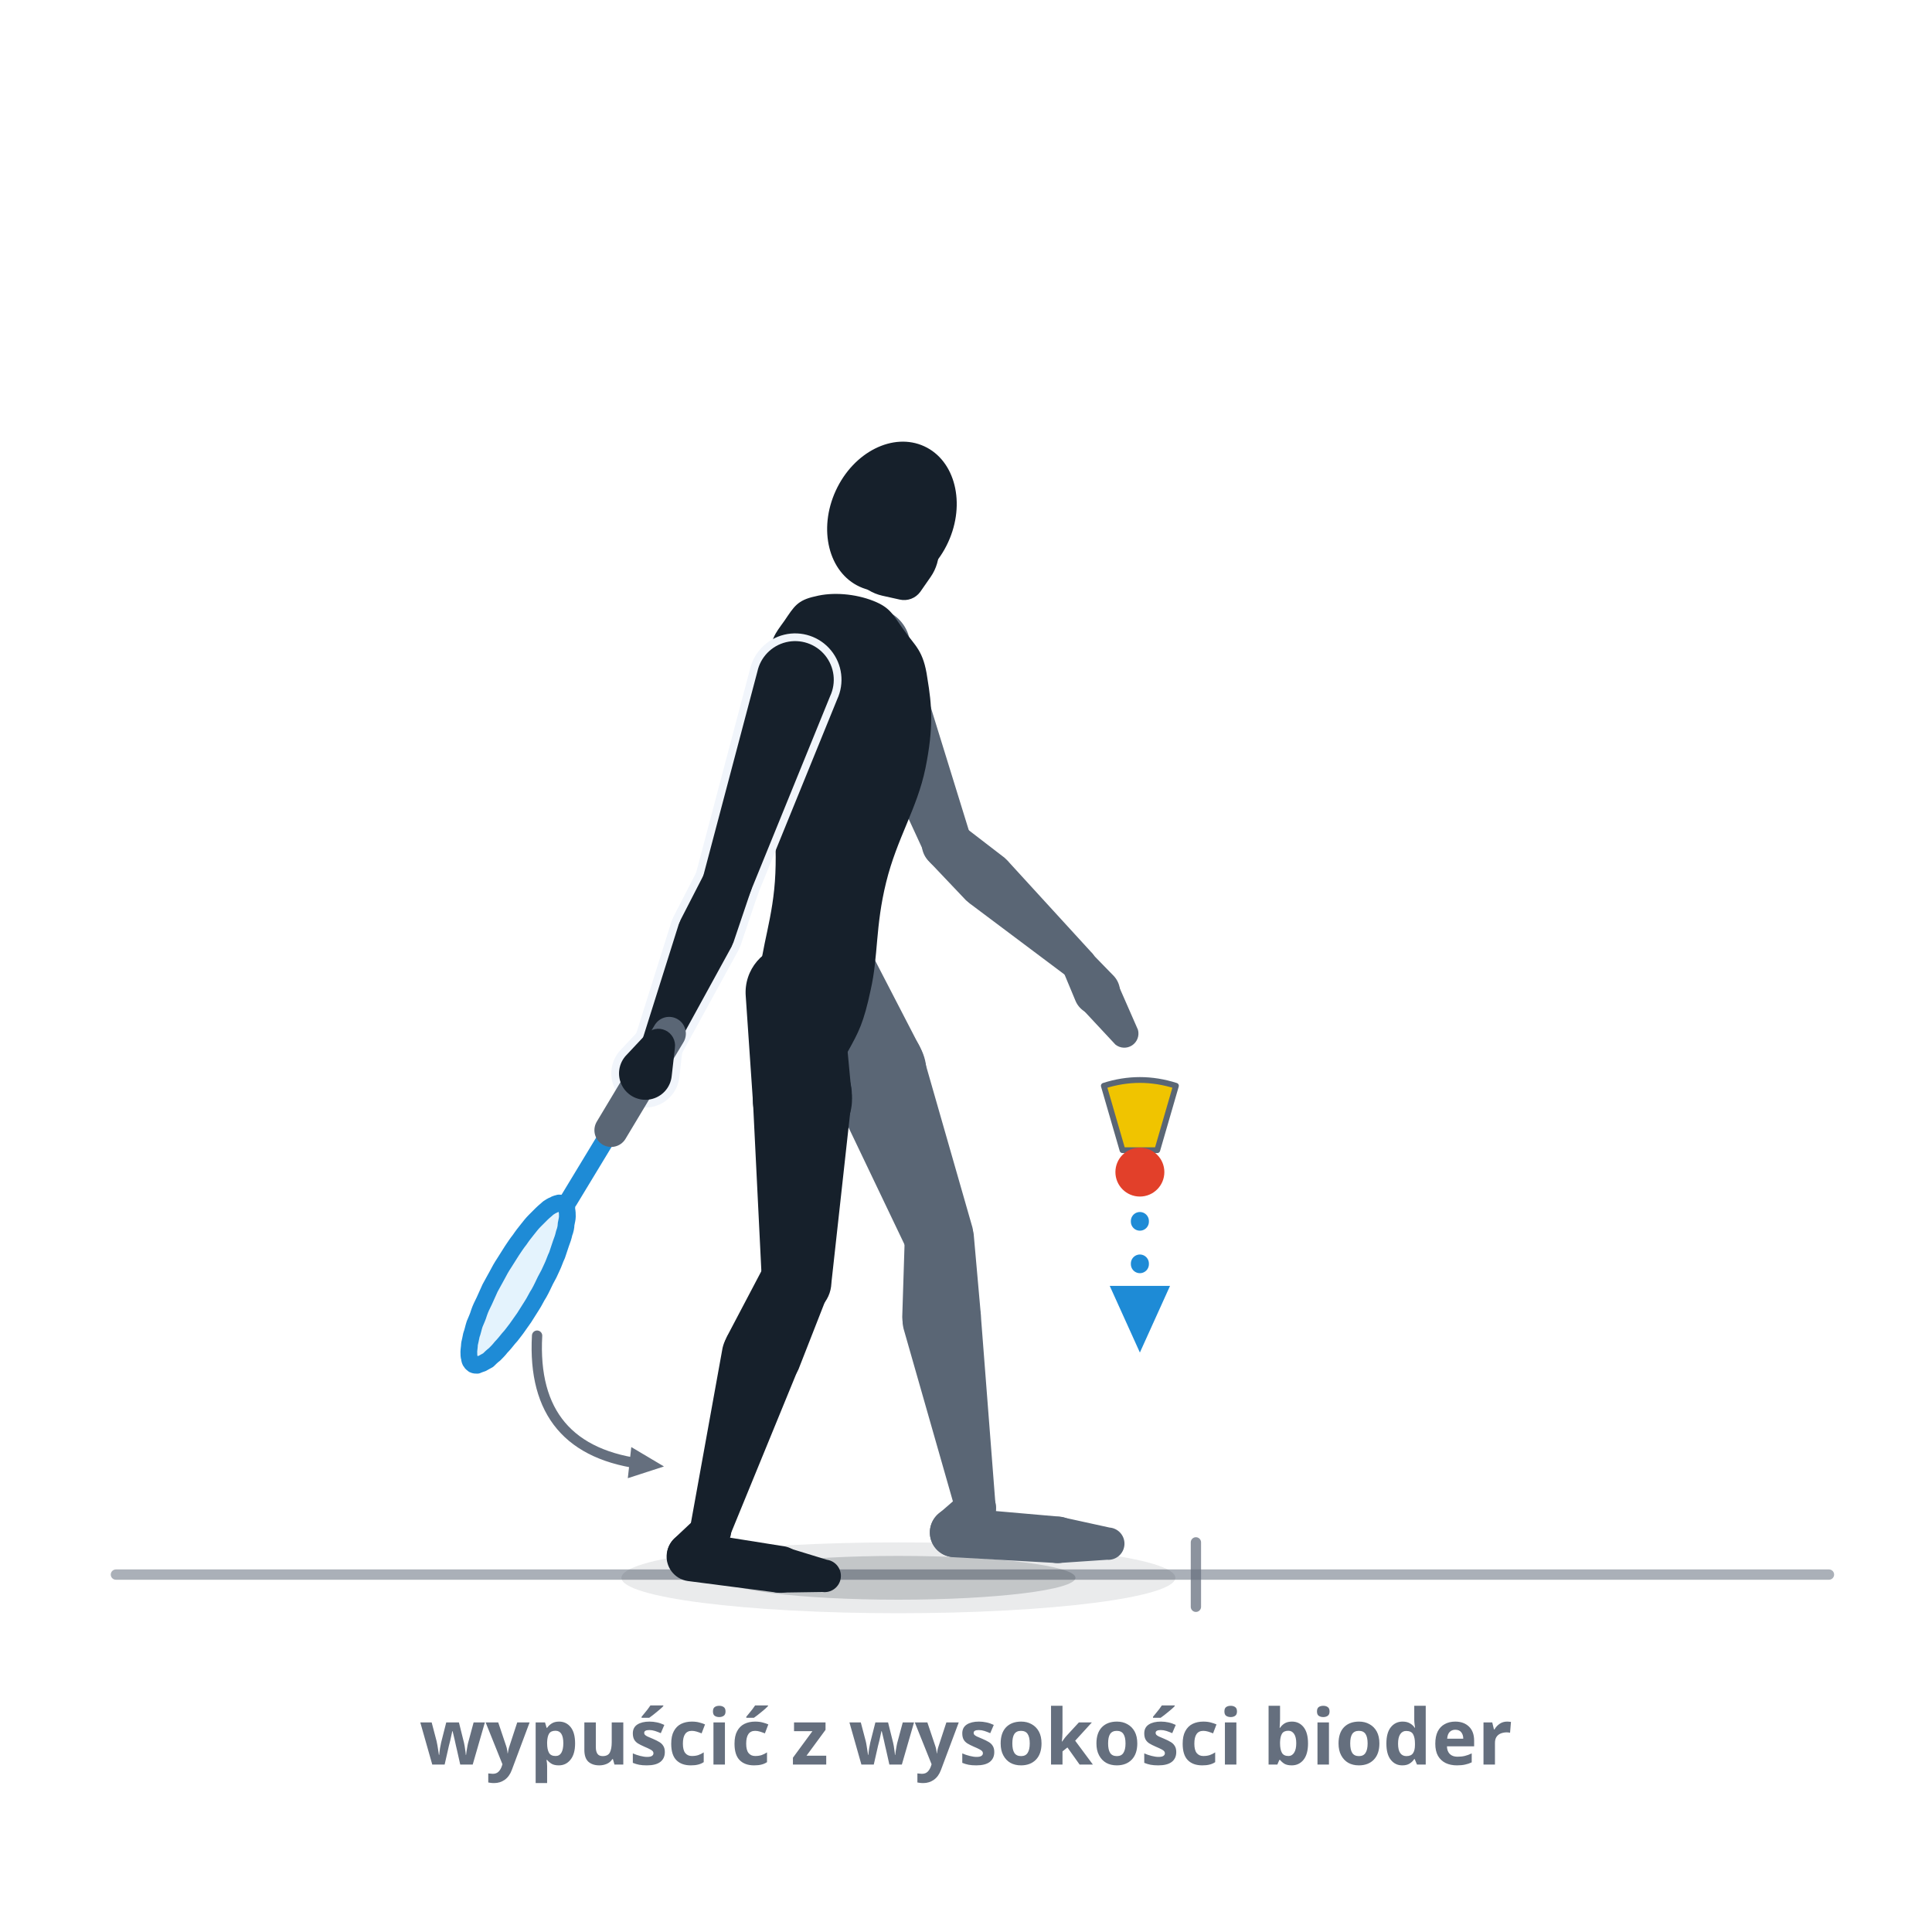
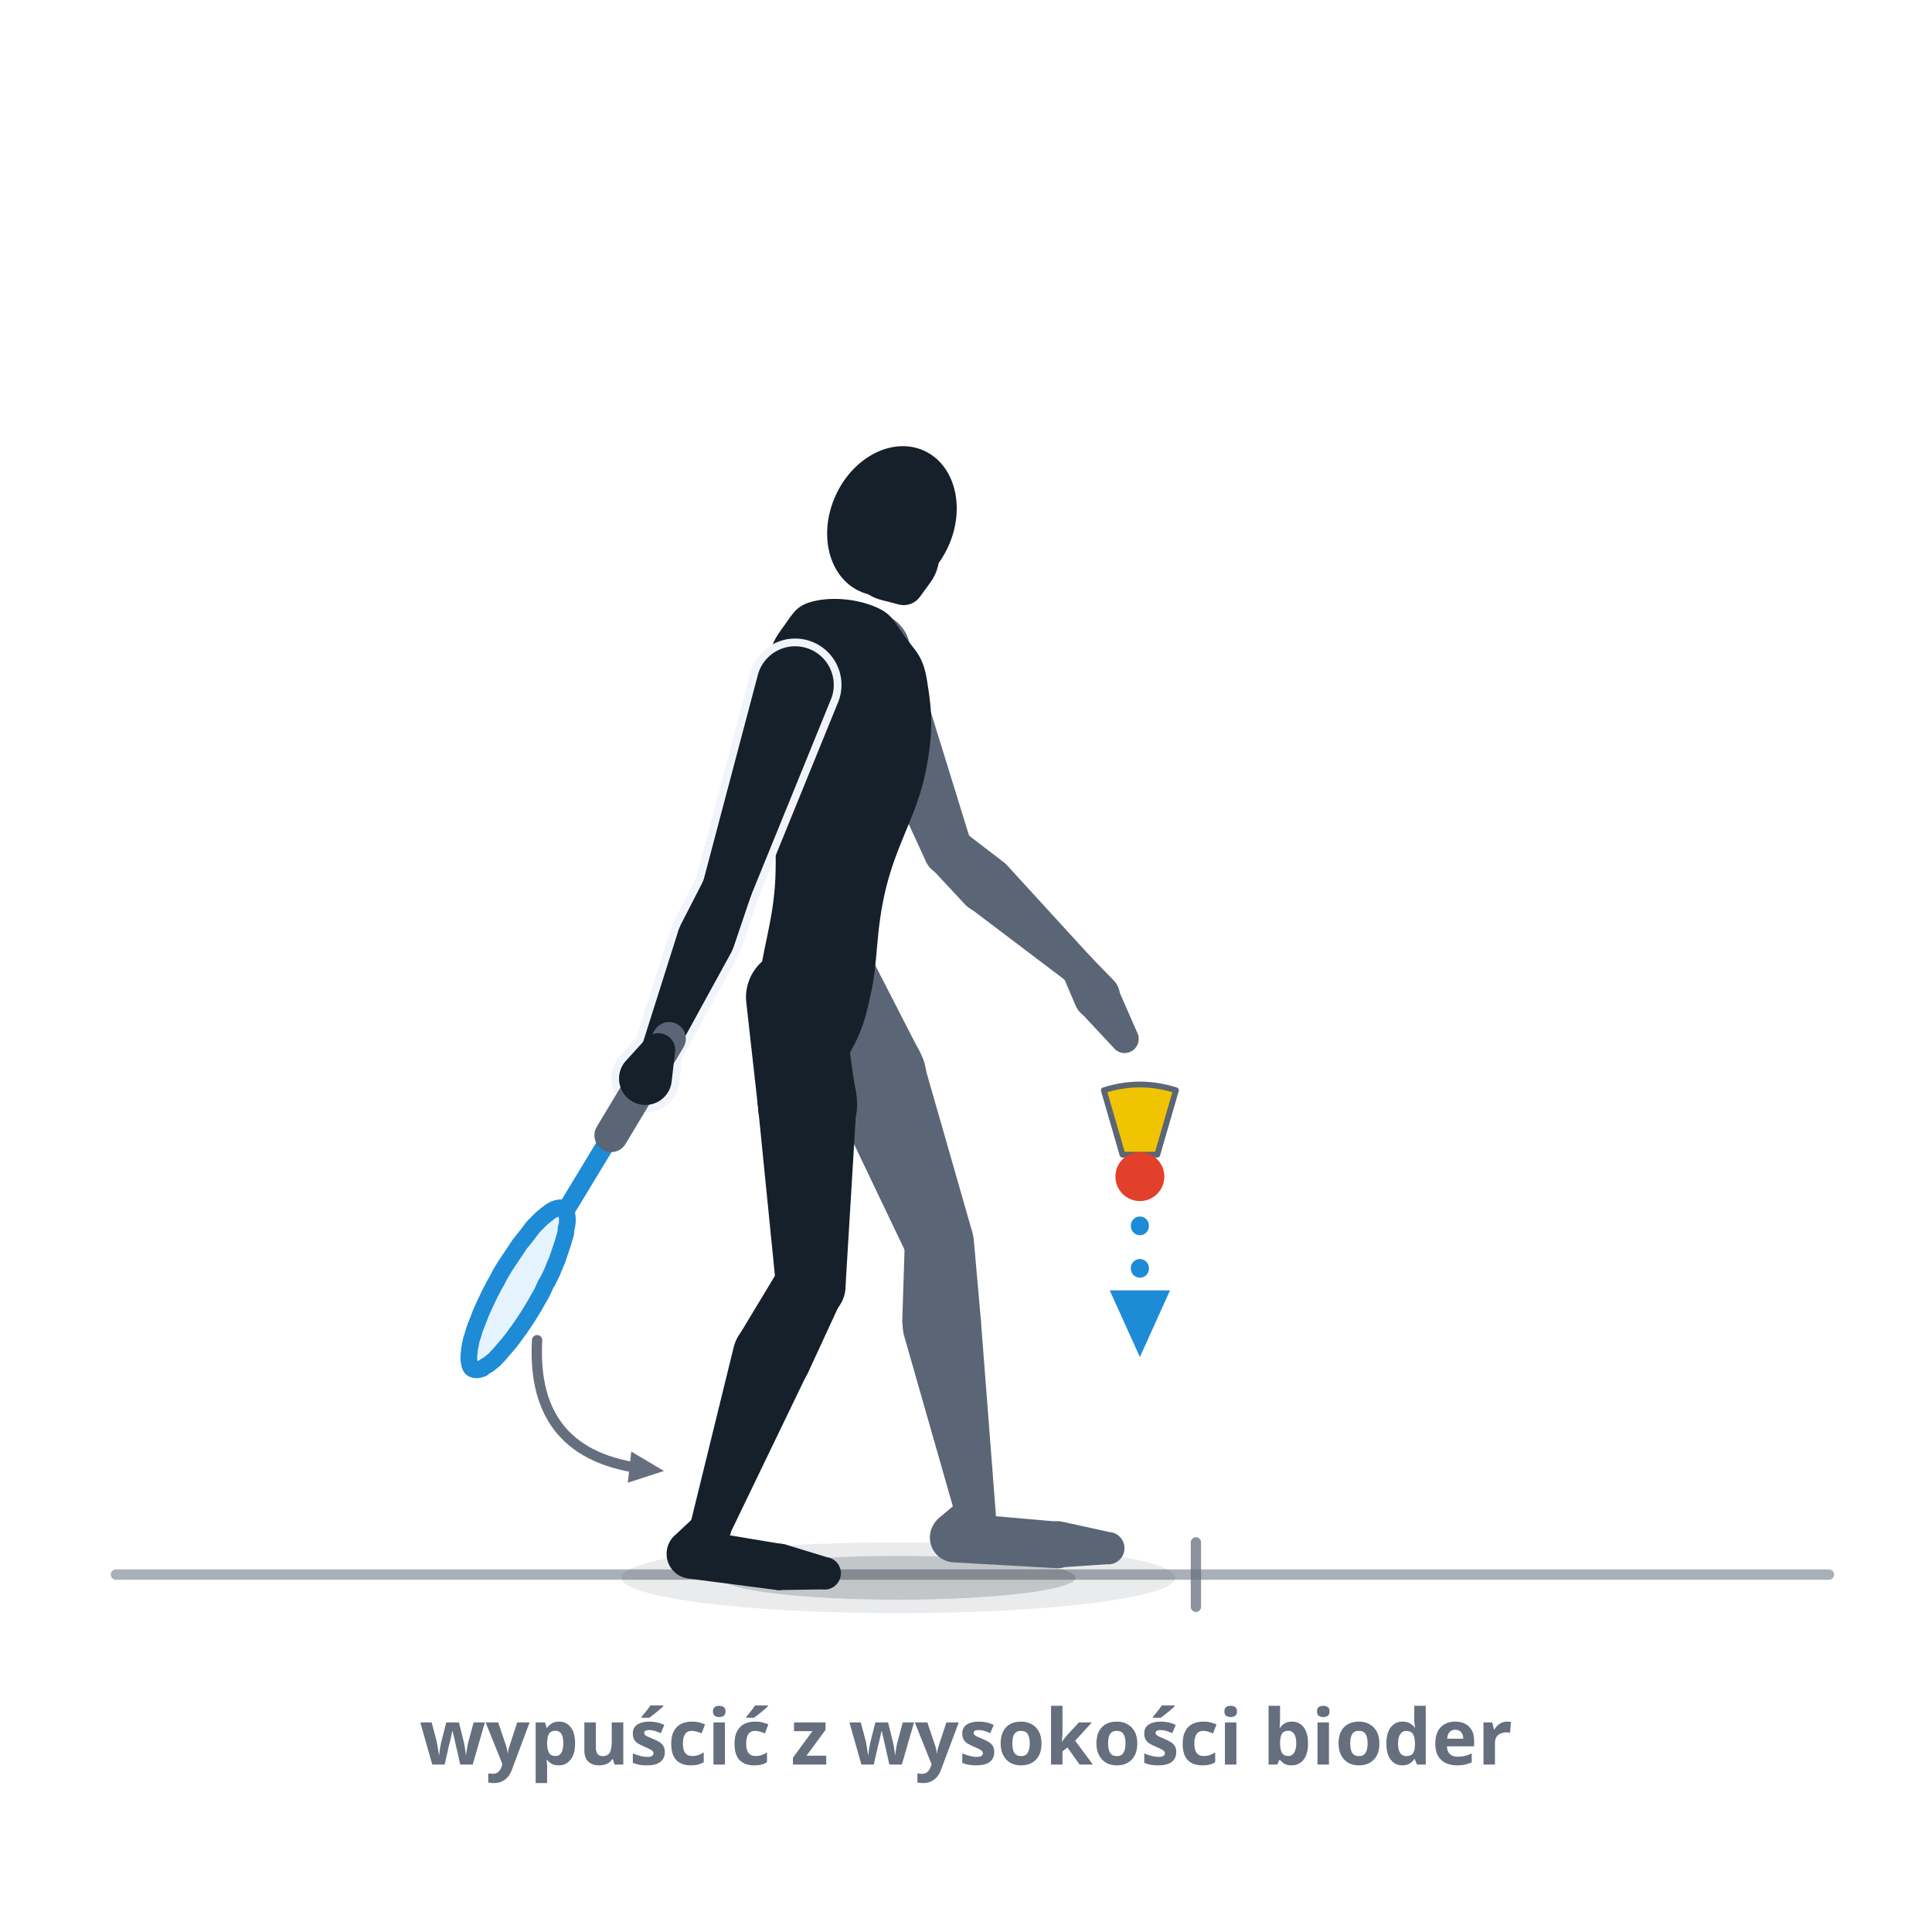
<svg xmlns="http://www.w3.org/2000/svg" viewBox="0 0 300 300" role="img" data-quelle="figuren" aria-label="Serwis, obraz 1: widok z boku, ciężar na tylnej stopie. Wolna ręka właśnie wypuściła speedera na wysokości bioder przed ciałem; spada główką w dół. Ramię uderzające zwisa luźno z tyłu i w dół, rakieta za nogą. Zakrzywiona strzałka pokazuje nadchodzący zamach od dołu do przodu; obie stopy są za linią serwisową.">
  <style>
    .s-k{fill:var(--tinte,#16202b)}
    .s-f{fill:var(--tinte-2,#5a6675)}
    .s-x{fill:var(--flaeche-2,#f1f5fb);stroke:var(--flaeche-2,#f1f5fb);stroke-width:2.4;stroke-linejoin:round}
    .s-rf{fill:var(--primaer,#38a4f1);opacity:.14}
    .s-rr{fill:none;stroke:var(--primaer-dunkel,#1e8bd6);stroke-width:2.6;stroke-linejoin:round}
    .s-rh{fill:none;stroke:var(--primaer-dunkel,#1e8bd6);stroke-width:2.1;stroke-linecap:round;stroke-linejoin:round}
    .s-rsch{fill:none;stroke:var(--primaer-dunkel,#1e8bd6);stroke-width:2.8;stroke-linecap:round}
    .s-rg{fill:none;stroke:var(--tinte-2,#5a6675);stroke-width:5.2;stroke-linecap:round}
    .s-korb{fill:var(--speeder-korb,#f0c400);stroke:var(--tinte-2,#5a6675);stroke-width:.9;stroke-linejoin:round}
    .s-kappe{fill:var(--speeder-kappe,#e2402a)}
    .s-sch{fill:var(--schatten-boden,#16202b2e)}
    .s-schw{fill:var(--schatten-boden,#16202b2e);opacity:.5}
    .s-bahn{fill:none;stroke:var(--primaer-dunkel,#1e8bd6);stroke-width:2.8;stroke-dasharray:.1 6.5;stroke-linecap:round}
    .s-bahnz{fill:none;stroke:var(--tinte-3,#656f7e);stroke-width:1.6;stroke-linecap:round}
    .s-mk{fill:var(--primaer-dunkel,#1e8bd6)}
    .s-mkg{fill:var(--tinte-3,#656f7e)}
    .s-linie{fill:none;stroke:var(--tinte-3,#656f7e);stroke-width:1.6;opacity:.75;stroke-linecap:round}
    .s-boden{fill:none;stroke:var(--tinte-3,#656f7e);stroke-width:1.6;opacity:.55;stroke-linecap:round}
    .st{fill:var(--tinte-3,#656f7e);font:600 12px/1 system-ui,sans-serif;text-anchor:middle}
  </style>
  <defs>
    <marker id="p005" viewBox="0 0 10 10" markerWidth="4.4" markerHeight="4.4" refX="5" refY="5" orient="auto">
      <path d="M1,1.2 L9.4,5 L1,8.8 Z" class="s-mk" />
    </marker>
    <marker id="q005" viewBox="0 0 10 10" markerWidth="4" markerHeight="4" refX="5" refY="5" orient="auto">
      <path d="M1,1.2 L9.4,5 L1,8.8 Z" class="s-mkg" />
    </marker>
  </defs>
  <path class="s-boden" d="M18,244.5L284,244.5" />
  <path class="s-linie" d="M185.7,239.5L185.7,249.5" />
  <ellipse class="s-schw" cx="139.5" cy="245" rx="43" ry="5.5" />
  <ellipse class="s-sch" cx="139.5" cy="245" rx="27.5" ry="3.4" />
-   <path class="s-bahnz" d="M83.4,207.4 Q 82.4,225.4 100.3,227.4" marker-end="url(#q005)" />
+   <path class="s-bahnz" d="M83.4,208.1 Q 82.4,226.1 100.3,228.1" marker-end="url(#q005)" />
  <g class="s-f">
-     <path d="M122,154.8L129.1,169.5A7.7,7.7 0 1 0 142.9,162.7L135.4,148.2A7.4,7.4 0 0 0 122,154.8Z" />
-     <path d="M129.1,169.5L141,194.4A5.4,5.4 0 0 0 151,190.6L143.4,164.1A7.7,7.7 0 1 0 129.1,169.5Z" />
-     <path d="M140.5,191.9L140.1,204.5A6.1,6.1 0 1 0 152.3,204.1L151.2,191.7A5.4,5.4 0 0 0 140.5,191.9Z" />
-     <path d="M140.3,206.3L148.5,235A3.1,3.1 0 0 0 154.6,233.9L152.3,204.2A6.1,6.1 0 1 0 140.3,206.3Z" />
-     <path d="M149.5,231.8L145.7,235.1A3.8,3.8 0 1 0 151.4,240L154.1,235.9A3.1,3.1 0 0 0 149.5,231.8Z" />
-     <path d="M148,241.8L164,242.7A3.6,3.6 0 0 0 164.5,235.5L148.5,234.1A3.8,3.8 0 1 0 148,241.8Z" />
-     <path d="M164.5,242.7L171.9,242.2A2.5,2.5 0 0 0 172.3,237.2L165,235.6A3.6,3.6 0 1 0 164.5,242.7Z" />
+     <path d="M122,155.5L129.1,170.3A7.7,7.7 0 1 0 142.9,163.5L135.4,148.9A7.4,7.4 0 0 0 122,155.5Z" />
+     <path d="M129.1,170.3L141,195.2A5.4,5.4 0 0 0 151,191.4L143.4,164.9A7.7,7.7 0 1 0 129.1,170.3Z" />
+     <path d="M140.5,192.7L140.1,205.2A6.1,6.1 0 1 0 152.3,204.9L151.2,192.4A5.4,5.4 0 0 0 140.5,192.7Z" />
+     <path d="M140.3,207.1L148.5,235.8A3.1,3.1 0 0 0 154.6,234.7L152.3,204.9A6.1,6.1 0 1 0 140.3,207.1Z" />
+     <path d="M149.5,232.6L145.7,235.8A3.8,3.8 0 1 0 151.4,240.8L154.1,236.6A3.1,3.1 0 0 0 149.5,232.6Z" />
+     <path d="M148,242.6L164,243.5A3.6,3.6 0 0 0 164.5,236.3L148.5,234.9A3.8,3.8 0 1 0 148,242.6Z" />
+     <path d="M164.5,243.4L171.9,242.9A2.5,2.5 0 0 0 172.3,237.9L165,236.3A3.6,3.6 0 1 0 164.5,243.4Z" />
  </g>
  <g class="s-f">
-     <path d="M129.8,102.7L143.7,132.8A3.8,3.8 0 0 0 150.8,130.1L141,98.4A6,6 0 1 0 129.8,102.7Z" />
-     <path d="M144.4,133.9L150,139.8A4.4,4.4 0 1 0 156,133.2L149.5,128.2A3.8,3.8 0 0 0 144.4,133.9Z" />
-     <path d="M150.6,140.3L165.8,151.7A2.6,2.6 0 0 0 169.4,147.8L156.5,133.7A4.4,4.4 0 1 0 150.6,140.3Z" />
+     <path d="M129.8,103.4L143.7,133.6A3.8,3.8 0 0 0 150.8,130.8L141,99.1A6,6 0 1 0 129.8,103.4Z" />
+     <path d="M144.4,134.6L150,140.6A4.4,4.4 0 1 0 156,134L149.5,129A3.8,3.8 0 0 0 144.4,134.6Z" />
+     <path d="M150.6,141L165.8,152.5A2.6,2.6 0 0 0 169.4,148.6L156.5,134.5A4.4,4.4 0 1 0 150.6,141Z" />
  </g>
  <g class="s-f">
-     <path d="M165,150.6L167,155.4A3.6,3.6 0 1 0 172.9,151.5L169.3,147.8A2.6,2.6 0 0 0 165,150.6Z" />
-     <path d="M167.7,156.3L173.2,162.2A2.2,2.2 0 0 0 176.7,159.9L173.5,152.6A3.5,3.5 0 1 0 167.7,156.3Z" />
+     <path d="M165,151.4L167,156.1A3.6,3.6 0 1 0 172.9,152.2L169.3,148.5A2.6,2.6 0 0 0 165,151.4Z" />
+     <path d="M167.7,157.1L173.2,163A2.2,2.2 0 0 0 176.7,160.6L173.5,153.3A3.5,3.5 0 1 0 167.7,157.1Z" />
  </g>
  <g class="s-k">
-     <path d="M135.6,93.3C138.4,94.4 138.7,95.6 140.4,97.9C142.1,100.3 143.4,101 144,105.3C144.7,109.5 145,112.9 143.7,119.3C142.4,125.6 139.3,130.1 137.6,137C135.9,143.9 136.4,148.4 135.2,153.7C134.1,158.9 133.3,160.3 131.7,163.2C130,166.2 128.7,167.5 126.8,168.4C124.9,169.4 123.8,169.3 122.2,168C120.6,166.8 119.7,165.3 118.9,162.1C118,159 117.6,157.5 117.9,152.2C118.2,146.9 120.1,142.6 120.4,135.6C120.7,128.6 119.6,123.7 119.4,117.2C119.1,110.7 118.7,107.3 119.2,103.2C119.7,99 120.3,98.5 121.8,96.4C123.3,94.2 123.8,93.2 126.6,92.6C129.3,91.9 132.8,92.2 135.6,93.3Z" />
-     <path d="M115.8,154.7L116.9,170.8A7.7,7.7 0 1 0 132.2,169.5L130.7,153.5A7.4,7.4 0 0 0 115.8,154.7Z" />
-     <path d="M116.9,170.6L118.3,198.9A5.4,5.4 0 0 0 129.1,199.2L132.2,171.1A7.7,7.7 0 1 0 116.9,170.6Z" />
-     <path d="M118.9,196.1L112.9,207.5A6.1,6.1 0 1 0 124,212.6L128.7,200.6A5.4,5.4 0 0 0 118.9,196.1Z" />
-     <path d="M112.2,209.3L107.1,237.5A3.1,3.1 0 0 0 113,239.3L123.9,212.7A6.1,6.1 0 1 0 112.2,209.3Z" />
-     <path d="M108,235.8L104.7,238.9A3.8,3.8 0 1 0 110.6,243.6L112.9,239.6A3.1,3.1 0 0 0 108,235.8Z" />
-     <path d="M106.8,245.5L120.7,247.3A3.6,3.6 0 0 0 121.7,240.1L107.9,237.9A3.8,3.8 0 1 0 106.8,245.5Z" />
-     <path d="M121.2,247.3L127.7,247.2A2.5,2.5 0 0 0 128.4,242.2L122.2,240.3A3.6,3.6 0 1 0 121.2,247.3Z" />
+     <path d="M135.6,94.1C138.4,95.2 138.7,96.3 140.4,98.7C142.1,101.1 143.4,101.8 144,106C144.7,110.3 145,113.7 143.7,120C142.4,126.4 139.3,130.9 137.6,137.8C135.9,144.7 136.4,149.2 135.2,154.4C134.1,159.7 133.3,161 131.7,164C130,166.9 128.7,168.2 126.8,169.2C124.9,170.1 123.8,170 122.2,168.8C120.6,167.5 119.7,166 118.9,162.9C118,159.7 117.6,158.3 117.9,153C118.2,147.7 120.1,143.3 120.4,136.3C120.7,129.3 119.6,124.5 119.4,118C119.1,111.5 118.7,108.1 119.2,103.9C119.7,99.8 120.3,99.2 121.8,97.1C123.3,95 123.8,93.9 126.6,93.3C129.3,92.7 132.8,93 135.6,94.1Z" />
+     <path d="M115.9,155.8L117.7,171.9A7.7,7.7 0 1 0 132.9,169.9L130.6,153.9A7.4,7.4 0 0 0 115.9,155.8Z" />
+     <path d="M117.7,171.8L120.5,199.8A5.4,5.4 0 0 0 131.3,199.6L133,171.5A7.7,7.7 0 1 0 117.7,171.8Z" />
+     <path d="M121.3,196.5L114.6,207.6A6.1,6.1 0 1 0 125.4,213.3L130.8,201.6A5.4,5.4 0 0 0 121.3,196.5Z" />
+     <path d="M113.9,209.3L107.1,237A3.1,3.1 0 0 0 112.9,239.1L125.3,213.4A6.1,6.1 0 1 0 113.9,209.3Z" />
+     <path d="M108,235.4L104.7,238.5A3.8,3.8 0 1 0 110.6,243.2L112.9,239.2A3.1,3.1 0 0 0 108,235.4Z" />
+     <path d="M106.8,245.1L120.7,246.9A3.6,3.6 0 0 0 121.7,239.8L107.9,237.5A3.8,3.8 0 1 0 106.8,245.1Z" />
+     <path d="M121.2,246.9L127.7,246.8A2.5,2.5 0 0 0 128.4,241.8L122.2,239.9A3.6,3.6 0 1 0 121.2,246.9Z" />
  </g>
  <g class="s-k">
-     <ellipse cx="138.5" cy="80.2" rx="9.6" ry="12" transform="rotate(24.7 138.5 80.2)" />
-     <path d="M137,92.5L139.7,93.1A3.1,3.1 0 0 0 142.9,91.9L144.5,89.6A7.2,7.2 0 1 0 137,92.5Z" />
+     <ellipse cx="138.5" cy="80.9" rx="9.6" ry="12" transform="rotate(24.7 138.5 80.9)" />
+     <path d="M137,93.2L139.7,93.9A3.1,3.1 0 0 0 142.9,92.6L144.5,90.4A7.2,7.2 0 1 0 137,93.2Z" />
  </g>
  <g class="s-x">
-     <path d="M117.6,104.3L109.1,136.4A3.8,3.8 0 0 0 116.4,138.8L128.9,108.1A6,6 0 1 0 117.6,104.3Z" />
-     <path d="M109.4,135.6L105.7,142.8A4.4,4.4 0 1 0 113.9,146.3L116.5,138.6A3.8,3.8 0 0 0 109.4,135.6Z" />
-     <path d="M105.4,143.5L99.7,161.6A2.6,2.6 0 0 0 104.5,163.6L113.6,147A4.4,4.4 0 1 0 105.4,143.5Z" />
-     <path d="M100.3,160.6L97.3,163.8A4.1,4.1 0 1 0 104.3,167.1L104.8,162.7A2.6,2.6 0 0 0 100.3,160.6Z" />
+     <path d="M117.6,105.1L109.1,137.2A3.8,3.8 0 0 0 116.4,139.6L128.9,108.9A6,6 0 1 0 117.6,105.1Z" />
+     <path d="M109.4,136.4L105.7,143.6A4.4,4.4 0 1 0 113.9,147.1L116.5,139.4A3.8,3.8 0 0 0 109.4,136.4Z" />
+     <path d="M105.4,144.3L99.7,162.3A2.6,2.6 0 0 0 104.5,164.4L113.6,147.8A4.4,4.4 0 1 0 105.4,144.3Z" />
+     <path d="M100.3,161.3L97.3,164.6A4.1,4.1 0 1 0 104.3,167.9L104.8,163.5A2.6,2.6 0 0 0 100.3,161.3Z" />
  </g>
  <g class="s-k">
-     <path d="M117.6,104.3L109.1,136.4A3.8,3.8 0 0 0 116.4,138.8L128.9,108.1A6,6 0 1 0 117.6,104.3Z" />
-     <path d="M109.4,135.6L105.7,142.8A4.4,4.4 0 1 0 113.9,146.3L116.5,138.6A3.8,3.8 0 0 0 109.4,135.6Z" />
-     <path d="M105.4,143.5L99.7,161.6A2.6,2.6 0 0 0 104.5,163.6L113.6,147A4.4,4.4 0 1 0 105.4,143.5Z" />
+     <path d="M117.6,105.1L109.1,137.2A3.8,3.8 0 0 0 116.4,139.6L128.9,108.9A6,6 0 1 0 117.6,105.1Z" />
+     <path d="M109.4,136.4L105.7,143.6A4.4,4.4 0 1 0 113.9,147.1L116.5,139.4A3.8,3.8 0 0 0 109.4,136.4Z" />
+     <path d="M105.4,144.3L99.7,162.3A2.6,2.6 0 0 0 104.5,164.4L113.6,147.8A4.4,4.4 0 1 0 105.4,144.3Z" />
  </g>
-   <path class="s-rf" d="M73.1,211.5C73.2,211.7 73.4,211.8 73.5,211.9C73.7,212 73.9,212 74.1,212C74.3,211.9 74.6,211.8 74.9,211.7C75.1,211.6 75.4,211.4 75.8,211.2C76.1,210.9 76.4,210.6 76.8,210.3C77.1,210 77.5,209.6 77.8,209.2C78.2,208.8 78.6,208.3 79,207.8C79.4,207.4 79.8,206.8 80.2,206.3C80.6,205.7 81,205.2 81.4,204.6C81.8,204 82.2,203.3 82.6,202.7C83,202.1 83.3,201.4 83.7,200.8C84.1,200.1 84.4,199.4 84.7,198.8C85.1,198.1 85.4,197.5 85.7,196.8C86,196.2 86.2,195.5 86.5,194.9C86.7,194.3 86.9,193.7 87.1,193.1C87.3,192.6 87.5,192 87.6,191.5C87.8,191 87.9,190.5 87.9,190.1C88,189.6 88.1,189.2 88.1,188.9C88.1,188.5 88.1,188.2 88,187.9C88,187.6 87.9,187.4 87.8,187.3C87.7,187.1 87.5,187 87.3,186.9C87.2,186.8 87,186.8 86.8,186.8C86.5,186.9 86.3,186.9 86,187.1C85.7,187.2 85.4,187.4 85.1,187.6C84.8,187.9 84.5,188.1 84.1,188.5C83.8,188.8 83.4,189.2 83,189.6C82.6,190 82.3,190.4 81.9,190.9C81.5,191.4 81.1,191.9 80.7,192.5C80.3,193 79.9,193.6 79.5,194.2C79.1,194.8 78.7,195.5 78.3,196.1C77.9,196.7 77.5,197.4 77.2,198C76.8,198.7 76.5,199.3 76.1,200C75.8,200.7 75.5,201.3 75.2,202C74.9,202.6 74.6,203.2 74.4,203.8C74.2,204.5 73.9,205.1 73.7,205.6C73.5,206.2 73.4,206.8 73.2,207.3C73.1,207.8 73,208.3 72.9,208.7C72.9,209.1 72.8,209.6 72.8,209.9C72.8,210.3 72.8,210.6 72.9,210.9C72.9,211.1 73,211.4 73.1,211.5Z" />
-   <path class="s-rh" d="M86.5,186.7L88.3,186.4L88.2,189.3" />
-   <path class="s-rsch" d="M94.9,175.5L88.3,186.4" />
-   <path class="s-rr" d="M73.1,211.5C73.2,211.7 73.4,211.8 73.5,211.9C73.7,212 73.9,212 74.1,212C74.3,211.9 74.6,211.8 74.9,211.7C75.1,211.6 75.4,211.4 75.8,211.2C76.1,210.9 76.4,210.6 76.8,210.3C77.1,210 77.5,209.6 77.8,209.2C78.2,208.8 78.6,208.3 79,207.8C79.4,207.4 79.8,206.8 80.2,206.3C80.6,205.7 81,205.2 81.4,204.6C81.8,204 82.2,203.3 82.6,202.7C83,202.1 83.3,201.4 83.7,200.8C84.1,200.1 84.4,199.4 84.7,198.8C85.1,198.1 85.4,197.5 85.7,196.8C86,196.2 86.2,195.5 86.5,194.9C86.7,194.3 86.9,193.7 87.1,193.1C87.3,192.6 87.5,192 87.6,191.5C87.8,191 87.9,190.5 87.9,190.1C88,189.6 88.1,189.2 88.1,188.9C88.1,188.5 88.1,188.2 88,187.9C88,187.6 87.9,187.4 87.8,187.3C87.7,187.1 87.5,187 87.3,186.9C87.2,186.8 87,186.8 86.8,186.8C86.5,186.9 86.3,186.9 86,187.1C85.7,187.2 85.4,187.4 85.1,187.6C84.8,187.9 84.5,188.1 84.1,188.5C83.8,188.8 83.4,189.2 83,189.6C82.6,190 82.3,190.4 81.9,190.9C81.5,191.4 81.1,191.9 80.7,192.5C80.3,193 79.9,193.6 79.5,194.2C79.1,194.8 78.7,195.5 78.3,196.1C77.9,196.7 77.5,197.4 77.2,198C76.8,198.7 76.5,199.3 76.1,200C75.8,200.7 75.5,201.3 75.2,202C74.9,202.6 74.6,203.2 74.4,203.8C74.2,204.5 73.9,205.1 73.7,205.6C73.5,206.2 73.4,206.8 73.2,207.3C73.1,207.8 73,208.3 72.9,208.7C72.9,209.1 72.8,209.6 72.8,209.9C72.8,210.3 72.8,210.6 72.9,210.9C72.9,211.1 73,211.4 73.1,211.5Z" />
-   <path class="s-rg" d="M103.9,160.5L94.9,175.5" />
+   <path class="s-rf" d="M73.1,212.3C73.2,212.5 73.4,212.6 73.5,212.6C73.7,212.7 73.9,212.7 74.1,212.7C74.3,212.7 74.6,212.6 74.9,212.5C75.1,212.3 75.4,212.1 75.8,211.9C76.1,211.7 76.4,211.4 76.8,211.1C77.1,210.7 77.5,210.4 77.8,210C78.2,209.5 78.6,209.1 79,208.6C79.4,208.1 79.8,207.6 80.2,207C80.6,206.5 81,205.9 81.4,205.3C81.8,204.7 82.2,204.1 82.6,203.4C83,202.8 83.3,202.2 83.7,201.5C84.1,200.9 84.4,200.2 84.7,199.5C85.1,198.9 85.4,198.2 85.7,197.6C86,196.9 86.2,196.3 86.5,195.7C86.7,195.1 86.9,194.5 87.1,193.9C87.3,193.3 87.5,192.8 87.6,192.3C87.8,191.8 87.9,191.3 87.9,190.8C88,190.4 88.1,190 88.1,189.6C88.1,189.3 88.1,188.9 88,188.7C88,188.4 87.9,188.2 87.8,188C87.7,187.8 87.5,187.7 87.3,187.6C87.2,187.6 87,187.5 86.8,187.6C86.5,187.6 86.3,187.7 86,187.8C85.7,188 85.4,188.1 85.1,188.4C84.8,188.6 84.5,188.9 84.1,189.2C83.8,189.5 83.4,189.9 83,190.3C82.6,190.7 82.3,191.2 81.9,191.7C81.5,192.2 81.1,192.7 80.7,193.2C80.3,193.8 79.9,194.4 79.5,195C79.1,195.6 78.7,196.2 78.3,196.8C77.9,197.5 77.5,198.1 77.2,198.8C76.8,199.4 76.5,200.1 76.1,200.8C75.8,201.4 75.5,202.1 75.2,202.7C74.9,203.4 74.6,204 74.4,204.6C74.2,205.2 73.9,205.8 73.7,206.4C73.5,207 73.4,207.5 73.2,208C73.1,208.5 73,209 72.9,209.5C72.9,209.9 72.8,210.3 72.8,210.7C72.8,211 72.8,211.3 72.9,211.6C72.9,211.9 73,212.1 73.1,212.3Z" />
+   <path class="s-rh" d="M86.5,187.4L88.3,187.2L88.2,190.1" />
+   <path class="s-rsch" d="M94.9,176.3L88.3,187.2" />
+   <path class="s-rr" d="M73.1,212.3C73.2,212.5 73.4,212.6 73.5,212.6C73.7,212.7 73.9,212.7 74.1,212.7C74.3,212.7 74.6,212.6 74.9,212.5C75.1,212.3 75.4,212.1 75.8,211.9C76.1,211.7 76.4,211.4 76.8,211.1C77.1,210.7 77.5,210.4 77.8,210C78.2,209.5 78.6,209.1 79,208.6C79.4,208.1 79.8,207.6 80.2,207C80.6,206.5 81,205.9 81.4,205.3C81.8,204.7 82.2,204.1 82.6,203.4C83,202.8 83.3,202.2 83.7,201.5C84.1,200.9 84.4,200.2 84.7,199.5C85.1,198.9 85.4,198.2 85.7,197.6C86,196.9 86.2,196.3 86.5,195.7C86.7,195.1 86.9,194.5 87.1,193.9C87.3,193.3 87.5,192.8 87.6,192.3C87.8,191.8 87.9,191.3 87.9,190.8C88,190.4 88.1,190 88.1,189.6C88.1,189.3 88.1,188.9 88,188.7C88,188.4 87.9,188.2 87.8,188C87.7,187.8 87.5,187.7 87.3,187.6C87.2,187.6 87,187.5 86.8,187.6C86.5,187.6 86.3,187.7 86,187.8C85.7,188 85.4,188.1 85.1,188.4C84.8,188.6 84.5,188.9 84.1,189.2C83.8,189.5 83.4,189.9 83,190.3C82.6,190.7 82.3,191.2 81.9,191.7C81.5,192.2 81.1,192.7 80.7,193.2C80.3,193.8 79.9,194.4 79.5,195C79.1,195.6 78.7,196.2 78.3,196.8C77.9,197.5 77.5,198.1 77.2,198.8C76.8,199.4 76.5,200.1 76.1,200.8C75.8,201.4 75.5,202.1 75.2,202.7C74.9,203.4 74.6,204 74.4,204.6C74.2,205.2 73.9,205.8 73.7,206.4C73.5,207 73.4,207.5 73.2,208C73.1,208.5 73,209 72.9,209.5C72.9,209.9 72.8,210.3 72.8,210.7C72.8,211 72.8,211.3 72.9,211.6C72.9,211.9 73,212.1 73.1,212.3Z" />
+   <path class="s-rg" d="M103.9,161.3L94.9,176.3" />
  <g class="s-k">
-     <path d="M100.3,160.6L97.3,163.8A4.1,4.1 0 1 0 104.3,167.1L104.8,162.7A2.6,2.6 0 0 0 100.3,160.6Z" />
+     <path d="M100.3,161.3L97.3,164.6A4.1,4.1 0 1 0 104.3,167.9L104.8,163.5A2.6,2.6 0 0 0 100.3,161.3Z" />
  </g>
-   <path class="s-korb" d="M174.3,178.6L171.4,168.6Q177,166.8 182.6,168.6L179.7,178.6Z" />
-   <path class="s-kappe" d="M173.2,182a3.8,3.8 0 1 0 7.6,0a3.8,3.8 0 1 0 -7.6,0Z" />
-   <path class="s-bahn" d="M177,189.6 L177,204.6" marker-end="url(#p005)" />
+   <path class="s-korb" d="M174.3,179.3L171.4,169.3Q177,167.5 182.6,169.3L179.7,179.3Z" />
+   <path class="s-kappe" d="M173.2,182.7a3.8,3.8 0 1 0 7.6,0a3.8,3.8 0 1 0 -7.6,0Z" />
+   <path class="s-bahn" d="M177,190.3 L177,205.3" marker-end="url(#p005)" />
  <text class="st" x="150" y="274">wypuścić z wysokości bioder</text>
</svg>
